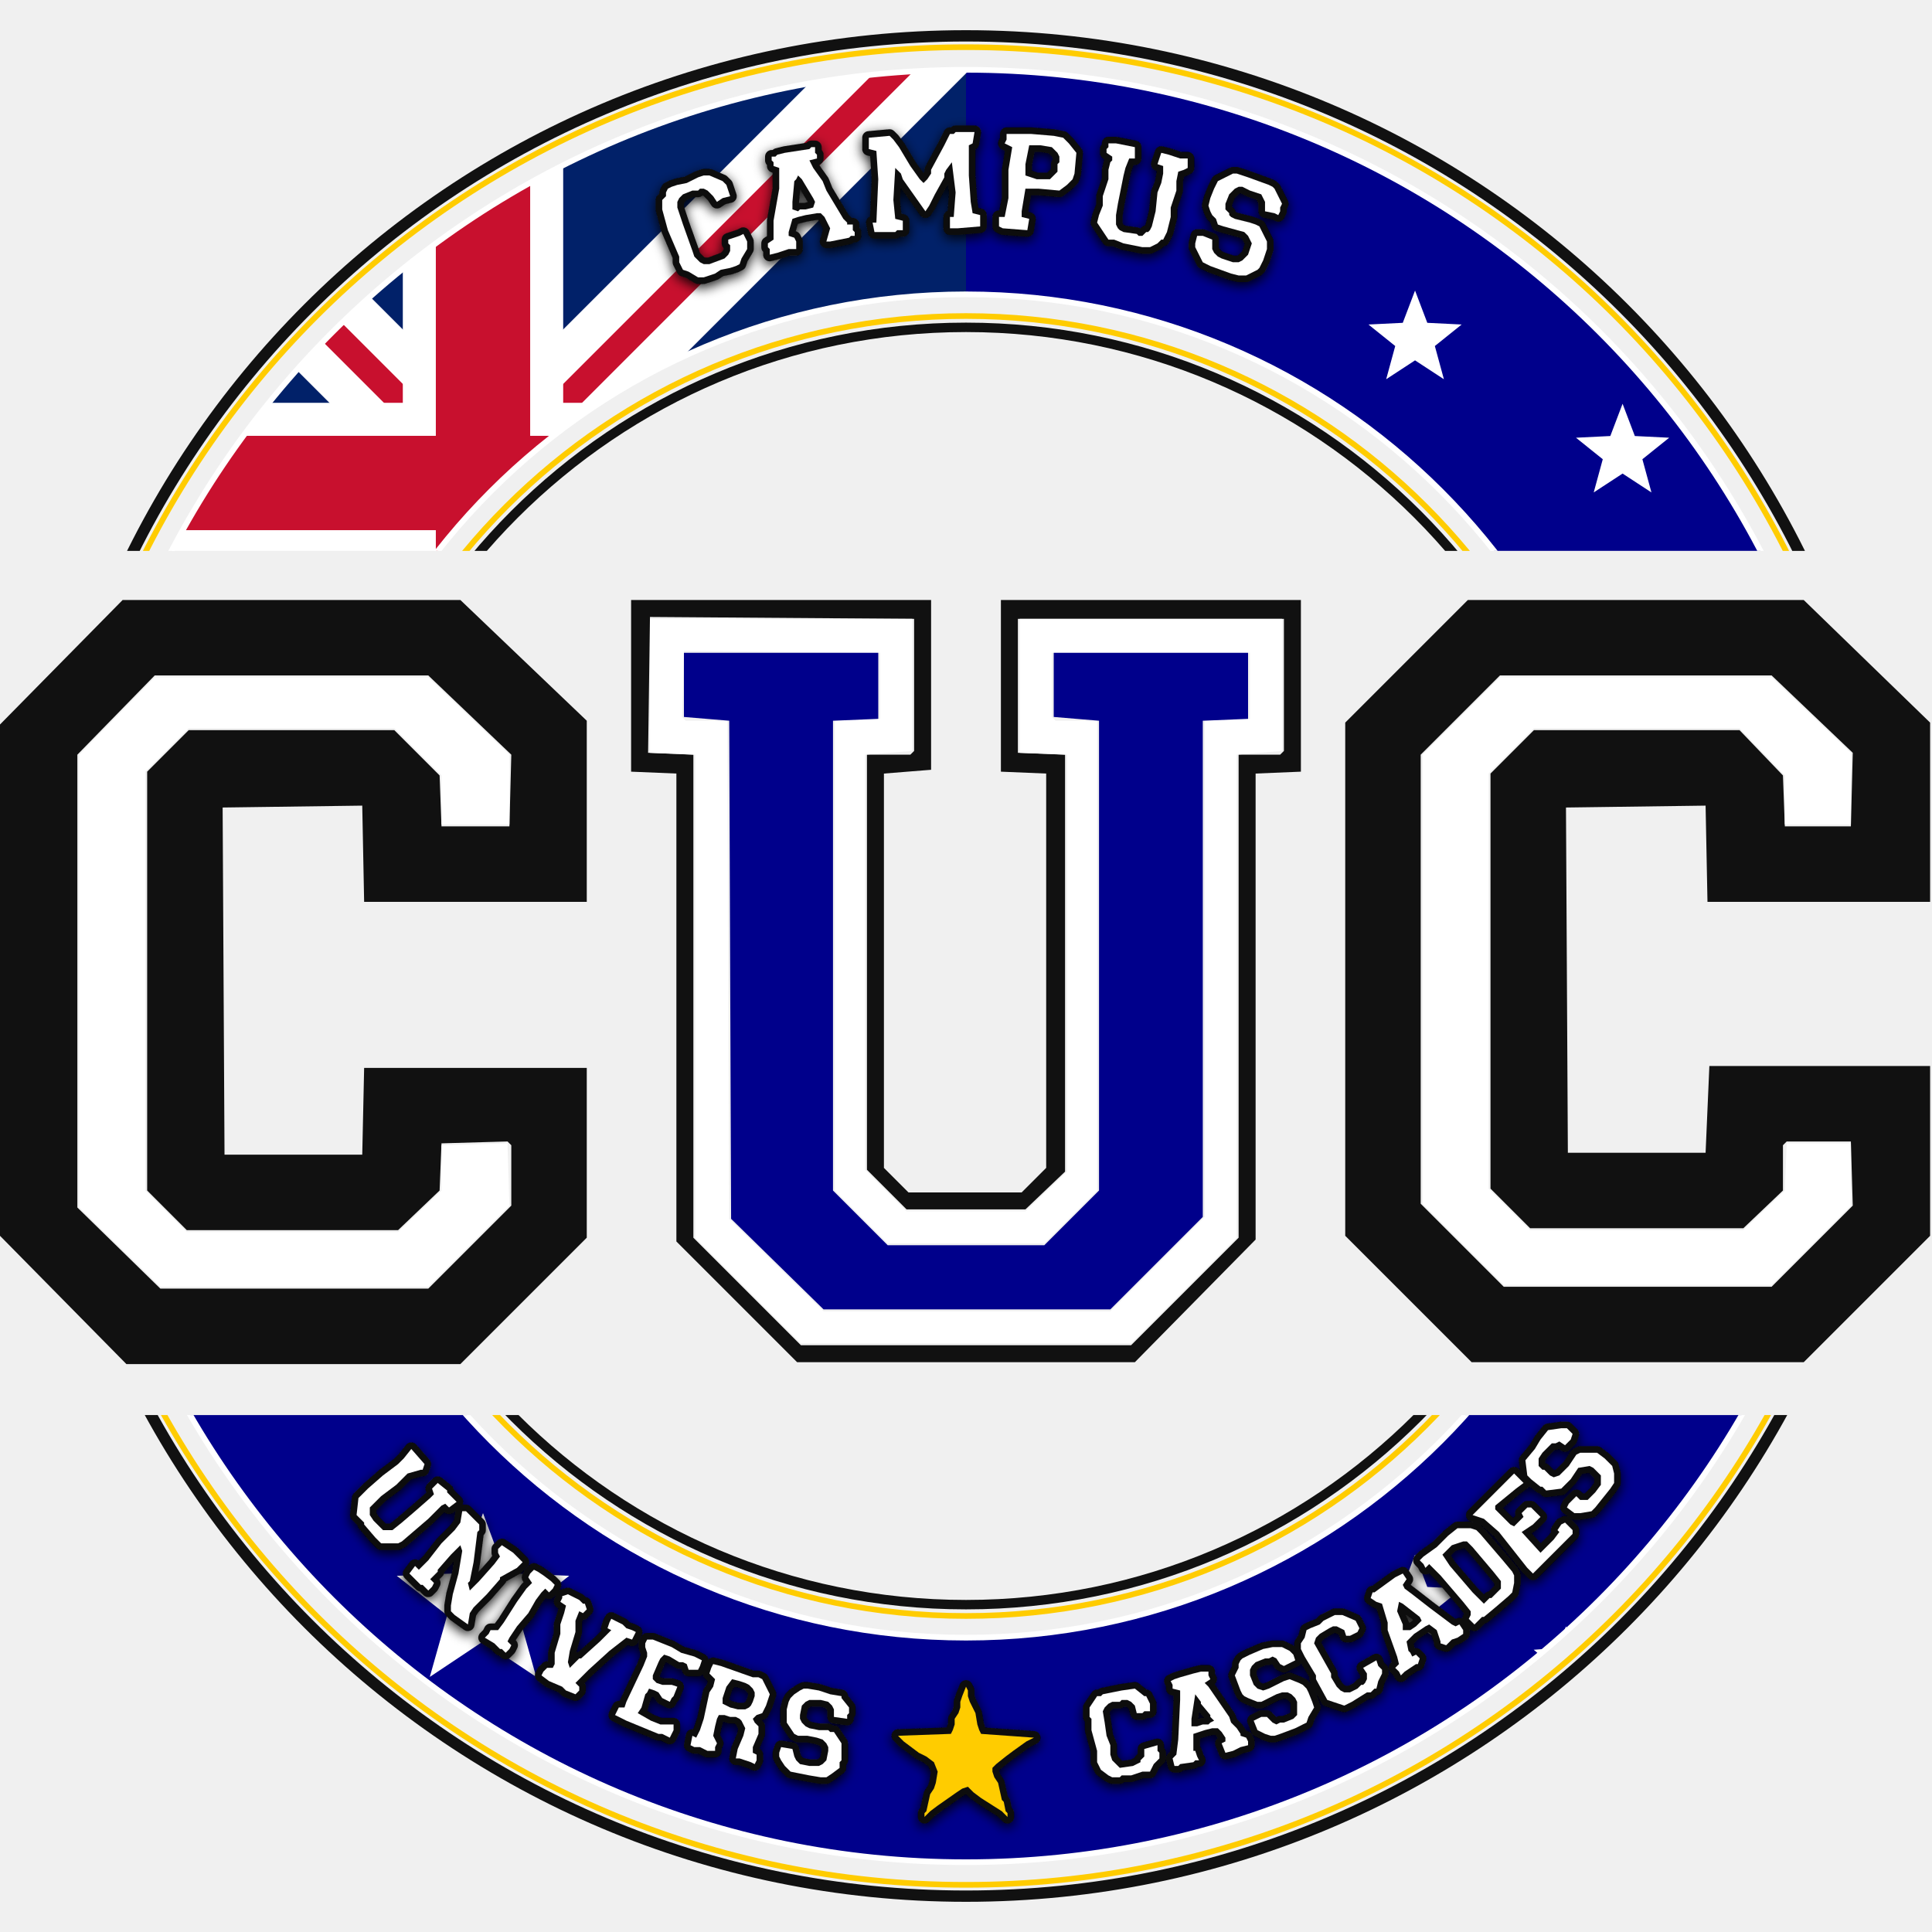
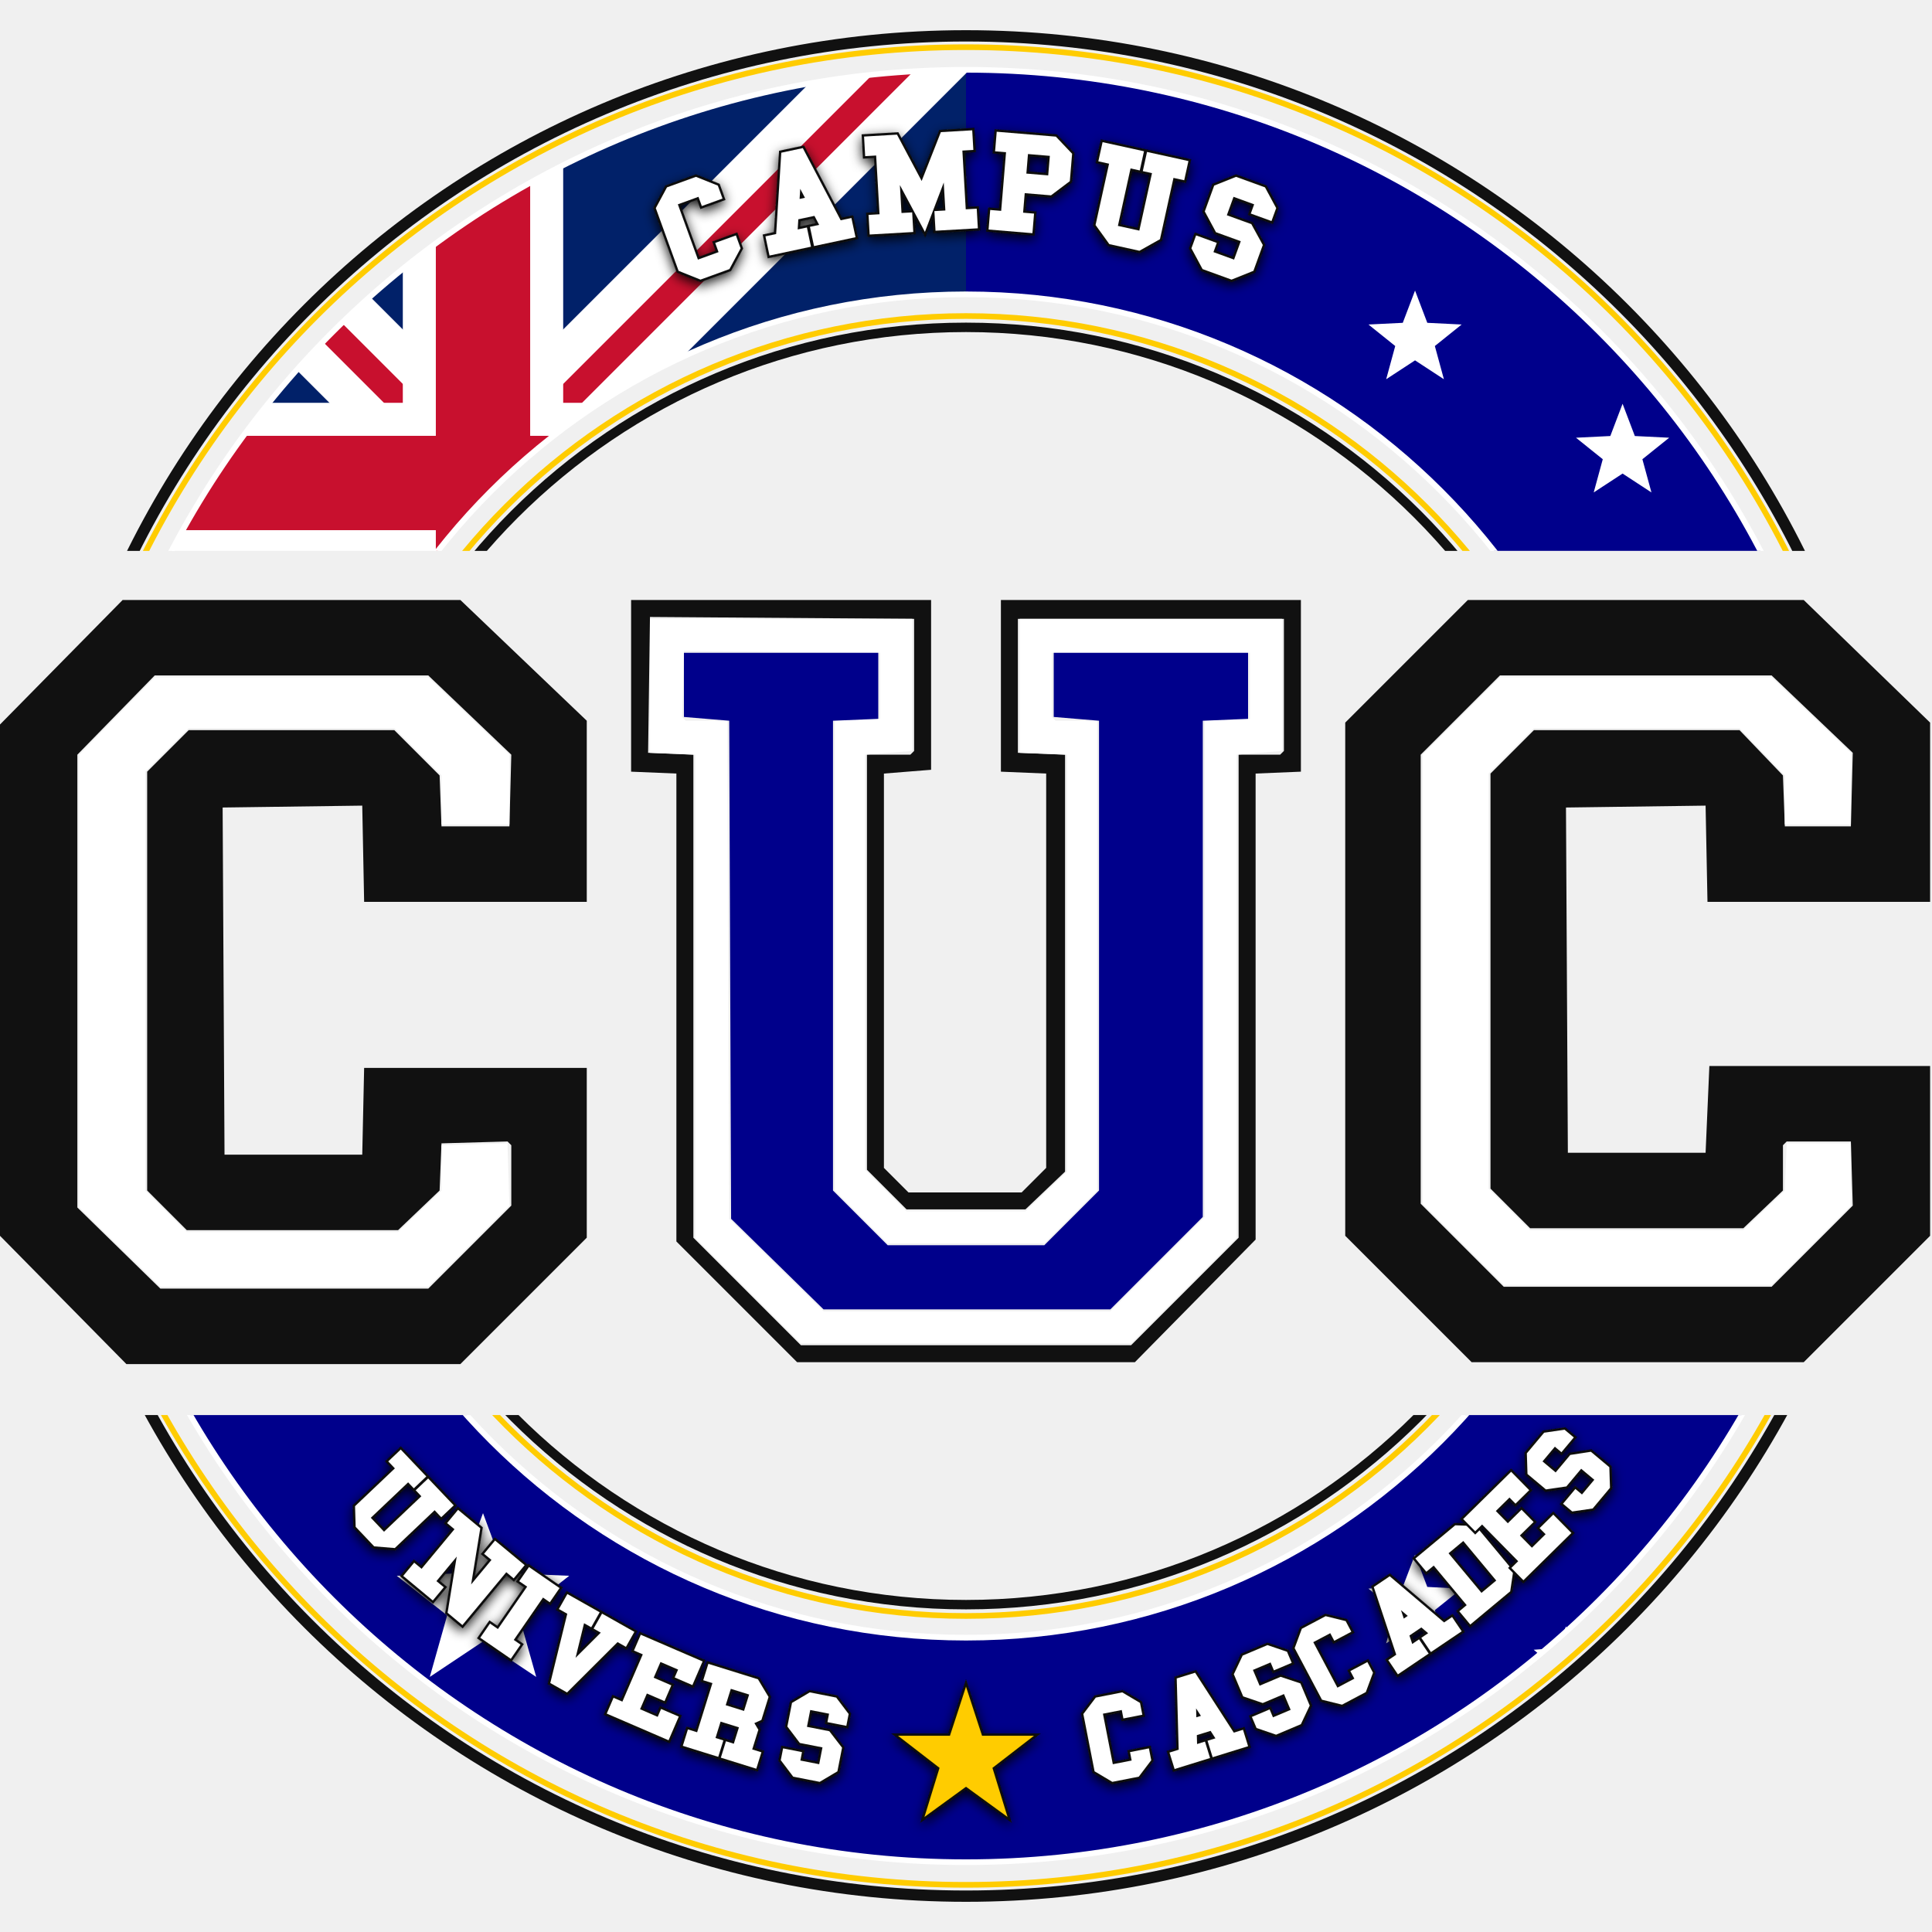
<svg xmlns="http://www.w3.org/2000/svg" viewBox="0 0 1024 1024" width="1024" height="1024">
  <defs>
    <clipPath id="ring-arcs-clip">
      <rect x="0" y="0" width="1024" height="292.0" />
      <rect x="0" y="750.0" width="1024" height="274.0" />
    </clipPath>
    <mask id="ring-donut-mask">
      <rect x="0" y="0" width="1024" height="1024" fill="black" />
      <circle cx="512.0" cy="512.0" r="475.0" fill="white" />
      <circle cx="512.0" cy="512.0" r="356.0" fill="black" />
    </mask>
    <filter id="text-glow" x="-20%" y="-20%" width="140%" height="140%">
      <feDropShadow dx="0" dy="2" stdDeviation="3" flood-color="#000000" flood-opacity="0.9" />
    </filter>
    <g id="flag-pattern">
      <rect x="0" y="0" width="1024" height="1024" fill="#00008B" />
      <g transform="scale(0.5)">
        <rect x="0" y="0" width="1024" height="1024" fill="#012169" />
        <line x1="0" y1="0" x2="1024" y2="1024" stroke="#FFFFFF" stroke-width="110" />
        <line x1="1024" y1="0" x2="0" y2="1024" stroke="#FFFFFF" stroke-width="110" />
        <polygon points="0,0 20,0 512,492 492,512 0,20" fill="#C8102E" />
        <polygon points="512,532 532,512 1024,1004 1024,1024 1004,1024" fill="#C8102E" />
        <polygon points="1024,0 1024,20 532,512 512,492 1004,0" fill="#C8102E" />
        <polygon points="0,1024 0,1004 492,512 512,532 20,1024" fill="#C8102E" />
        <rect x="427" y="0" width="170" height="1024" fill="#FFFFFF" />
        <rect x="0" y="427" width="1024" height="170" fill="#FFFFFF" />
        <rect x="462" y="0" width="100" height="1024" fill="#C8102E" />
        <rect x="0" y="462" width="1024" height="100" fill="#C8102E" />
      </g>
      <polygon points="256.0,802.0 267.8,833.8 301.7,835.2 275.0,856.2 284.2,888.8 256.0,870.0 227.8,888.8 237.0,856.2 210.3,835.2 244.2,833.8" fill="#FFFFFF" />
      <polygon points="750.0,154.0 756.5,171.1 774.7,172.0 760.5,183.4 765.3,201.0 750.0,191.0 734.7,201.0 739.5,183.4 725.3,172.0 743.5,171.1" fill="#FFFFFF" />
      <polygon points="860.0,214.0 866.5,231.1 884.7,232.0 870.5,243.4 875.3,261.0 860.0,251.0 844.7,261.0 849.5,243.4 835.3,232.0 853.5,231.1" fill="#FFFFFF" />
      <polygon points="750.0,824.0 756.5,841.1 774.7,842.0 760.5,853.4 765.3,871.0 750.0,861.0 734.7,871.0 739.5,853.4 725.3,842.0 743.5,841.1" fill="#FFFFFF" />
      <polygon points="660.0,774.0 666.5,791.1 684.7,792.0 670.5,803.4 675.3,821.0 660.0,811.0 644.7,821.0 649.5,803.4 635.3,792.0 653.5,791.1" fill="#FFFFFF" />
      <polygon points="830.0,862.0 834.7,873.5 847.1,874.4 837.6,882.5 840.6,894.6 830.0,888.0 819.4,894.6 822.4,882.5 812.9,874.4 825.3,873.5" fill="#FFFFFF" />
    </g>
    <clipPath id="u-core-clip">
      <path d="M 362.5,346.0 L 362.5,380.0 L 386.5,382.0 L 387.5,646.0 L 436.5,694.0 L 588.5,694.0 L 637.5,645.0 L 637.5,382.0 L 661.5,381.0 L 661.5,346.0 L 558.5,346.0 L 558.5,380.0 L 582.5,382.0 L 582.5,631.0 L 553.5,660.0 L 470.5,660.0 L 441.5,631.0 L 441.5,382.0 L 465.5,381.0 L 465.5,346.0 Z" />
    </clipPath>
  </defs>
  <g clip-path="url(#ring-arcs-clip)">
    <g mask="url(#ring-donut-mask)">
      <use href="#flag-pattern" />
    </g>
    <circle cx="512.0" cy="512.0" r="493.0" fill="none" stroke="#111111" stroke-width="6" />
    <circle cx="512.0" cy="512.0" r="487.0" fill="none" stroke="#FFCC00" stroke-width="3" />
    <circle cx="512.0" cy="512.0" r="475.0" fill="none" stroke="#FFFFFF" stroke-width="3" />
    <circle cx="512.0" cy="512.0" r="356.0" fill="none" stroke="#FFFFFF" stroke-width="3" />
    <circle cx="512.0" cy="512.0" r="344.5" fill="none" stroke="#FFCC00" stroke-width="3" />
    <circle cx="512.0" cy="512.0" r="338.5" fill="none" stroke="#111111" stroke-width="5" />
  </g>
  <g filter="url(#text-glow)">
-     <path d="M 594.5,896.0 L 589.5,897.0 L 584.5,898.0 L 583.5,899.0 L 581.5,899.0 L 579.5,902.0 L 577.5,905.0 L 577.5,910.0 L 578.5,911.0 L 578.5,917.0 L 581.5,928.0 L 581.5,934.0 L 583.5,938.0 L 587.5,941.0 L 589.5,942.0 L 593.5,942.0 L 594.5,941.0 L 599.5,941.0 L 605.5,939.0 L 609.5,939.0 L 611.5,935.0 L 614.5,932.0 L 614.5,929.0 L 613.5,928.0 L 613.5,925.0 L 606.5,927.0 L 606.5,931.0 L 604.5,933.0 L 604.5,934.0 L 600.5,936.0 L 593.5,937.0 L 589.5,933.0 L 588.5,930.0 L 588.5,925.0 L 586.5,920.0 L 585.5,913.0 L 584.5,907.0 L 585.5,905.0 L 587.5,903.0 L 589.5,902.0 L 593.5,902.0 L 594.5,901.0 L 597.5,901.0 L 599.5,902.0 L 601.5,904.0 L 602.5,908.0 L 605.5,908.0 L 606.5,907.0 L 609.5,907.0 L 609.5,903.0 L 607.5,899.0 L 606.5,899.0 L 601.5,895.0 Z" fill="#FFFFFF" stroke="#111111" stroke-width="7" stroke-linejoin="round" paint-order="stroke fill" fill-rule="evenodd" />
-     <path d="M 426.0,895.0 L 424.0,896.0 L 421.0,898.0 L 419.0,900.0 L 418.0,902.0 L 417.0,906.0 L 417.0,913.0 L 419.0,916.0 L 421.0,919.0 L 423.0,920.0 L 428.0,920.0 L 433.0,921.0 L 436.0,922.0 L 438.0,924.0 L 439.0,926.0 L 439.0,928.0 L 438.0,933.0 L 436.0,935.0 L 434.0,936.0 L 429.0,936.0 L 424.0,935.0 L 422.0,933.0 L 421.0,931.0 L 420.0,927.0 L 414.0,926.0 L 413.0,929.0 L 413.0,931.0 L 414.0,933.0 L 416.0,936.0 L 419.0,939.0 L 424.0,940.0 L 429.0,941.0 L 435.0,942.0 L 438.0,942.0 L 441.0,940.0 L 445.0,937.0 L 445.0,934.0 L 446.0,933.0 L 446.0,924.0 L 442.0,918.0 L 440.0,918.0 L 439.0,917.0 L 434.0,917.0 L 429.0,916.0 L 427.0,915.0 L 425.0,913.0 L 424.0,911.0 L 424.0,909.0 L 425.0,904.0 L 427.0,902.0 L 429.0,901.0 L 435.0,901.0 L 439.0,902.0 L 441.0,904.0 L 442.0,906.0 L 442.0,910.0 L 449.0,911.0 L 449.0,909.0 L 450.0,908.0 L 450.0,905.0 L 446.0,900.0 L 446.0,899.0 L 440.0,898.0 L 434.0,896.0 L 428.0,895.0 Z" fill="#FFFFFF" stroke="#111111" stroke-width="7" stroke-linejoin="round" paint-order="stroke fill" fill-rule="evenodd" />
-     <path d="M 636.5,886.0 L 632.5,887.0 L 625.5,889.0 L 622.5,890.0 L 620.5,891.0 L 621.5,893.0 L 621.5,895.0 L 625.5,896.0 L 625.5,901.0 L 624.5,922.0 L 623.5,930.0 L 621.5,932.0 L 622.5,936.0 L 624.5,936.0 L 625.5,935.0 L 632.5,934.0 L 633.5,933.0 L 635.5,933.0 L 634.5,931.0 L 633.5,928.0 L 632.5,928.0 L 632.5,919.0 L 635.5,918.0 L 638.5,917.0 L 642.5,916.0 L 645.5,916.0 L 647.5,918.0 L 649.5,921.0 L 649.5,923.0 L 647.5,924.0 L 649.5,929.0 L 653.5,928.0 L 657.5,926.0 L 661.5,925.0 L 661.5,923.0 L 660.5,921.0 L 657.5,920.0 L 657.5,919.0 L 655.5,916.0 L 652.5,913.0 L 651.5,910.0 L 640.5,894.0 L 638.5,892.0 L 641.5,890.0 L 640.5,888.0 L 640.5,886.0 Z M 633.5,898.0 L 636.5,902.0 L 636.5,903.0 L 641.5,909.0 L 641.5,910.0 L 643.5,912.0 L 641.5,913.0 L 640.5,914.0 L 637.5,914.0 L 634.5,915.0 L 631.5,915.0 L 631.5,911.0 Z" fill="#FFFFFF" stroke="#111111" stroke-width="7" stroke-linejoin="round" paint-order="stroke fill" fill-rule="evenodd" />
-     <path d="M 378.0,882.0 L 377.0,884.0 L 376.0,887.0 L 379.0,890.0 L 378.0,894.0 L 376.0,897.0 L 373.0,911.0 L 371.0,917.0 L 369.0,921.0 L 367.0,920.0 L 366.0,925.0 L 368.0,926.0 L 371.0,926.0 L 375.0,928.0 L 379.0,928.0 L 379.0,926.0 L 380.0,924.0 L 378.0,920.0 L 379.0,915.0 L 380.0,911.0 L 381.0,909.0 L 384.0,909.0 L 387.0,910.0 L 390.0,910.0 L 392.0,911.0 L 393.0,912.0 L 395.0,916.0 L 394.0,920.0 L 391.0,927.0 L 390.0,932.0 L 392.0,932.0 L 395.0,933.0 L 398.0,934.0 L 400.0,935.0 L 401.0,933.0 L 401.0,930.0 L 399.0,929.0 L 399.0,926.0 L 402.0,919.0 L 402.0,915.0 L 400.0,913.0 L 399.0,911.0 L 401.0,909.0 L 404.0,908.0 L 406.0,904.0 L 407.0,901.0 L 408.0,898.0 L 404.0,890.0 L 402.0,889.0 L 399.0,889.0 L 382.0,883.0 Z M 388.0,890.0 L 392.0,891.0 L 395.0,892.0 L 397.0,893.0 L 399.0,895.0 L 400.0,897.0 L 400.0,899.0 L 399.0,902.0 L 398.0,904.0 L 397.0,905.0 L 395.0,906.0 L 391.0,906.0 L 387.0,905.0 L 383.0,903.0 L 383.0,900.0 L 385.0,894.0 Z" fill="#FFFFFF" stroke="#111111" stroke-width="7" stroke-linejoin="round" paint-order="stroke fill" fill-rule="evenodd" />
-     <path d="M 674.5,873.0 L 669.5,874.0 L 662.5,877.0 L 660.5,878.0 L 658.5,879.0 L 657.5,880.0 L 656.5,882.0 L 656.5,884.0 L 654.5,888.0 L 657.5,896.0 L 658.5,898.0 L 659.5,899.0 L 661.5,900.0 L 666.5,902.0 L 668.5,902.0 L 676.5,898.0 L 679.5,897.0 L 682.5,897.0 L 684.5,898.0 L 686.5,900.0 L 687.5,902.0 L 687.5,904.0 L 687.5,907.0 L 687.5,909.0 L 685.5,911.0 L 680.5,913.0 L 678.5,913.0 L 676.5,914.0 L 674.5,913.0 L 671.5,910.0 L 668.5,910.0 L 664.5,912.0 L 666.5,917.0 L 668.5,918.0 L 670.5,919.0 L 673.5,920.0 L 675.5,920.0 L 678.5,919.0 L 686.5,916.0 L 690.5,914.0 L 692.5,913.0 L 693.5,910.0 L 696.5,905.0 L 695.5,902.0 L 693.5,897.0 L 692.5,895.0 L 690.5,893.0 L 688.5,892.0 L 683.5,890.0 L 680.5,891.0 L 672.5,895.0 L 669.5,896.0 L 666.5,895.0 L 664.5,893.0 L 662.5,888.0 L 662.5,885.0 L 663.5,883.0 L 665.5,881.0 L 670.5,879.0 L 672.5,879.0 L 674.5,878.0 L 676.5,879.0 L 678.5,882.0 L 680.5,883.0 L 686.5,880.0 L 685.5,877.0 L 683.5,875.0 L 681.5,874.0 L 679.5,873.0 L 677.5,873.0 Z" fill="#FFFFFF" stroke="#111111" stroke-width="7" stroke-linejoin="round" paint-order="stroke fill" fill-rule="evenodd" />
-     <path d="M 343.0,869.0 L 342.0,871.0 L 342.0,873.0 L 343.0,876.0 L 343.0,878.0 L 341.0,883.0 L 332.0,902.0 L 331.0,905.0 L 328.0,905.0 L 327.0,907.0 L 326.0,909.0 L 328.0,910.0 L 332.0,912.0 L 349.0,919.0 L 351.0,919.0 L 355.0,921.0 L 356.0,919.0 L 357.0,917.0 L 357.0,914.0 L 352.0,914.0 L 350.0,914.0 L 345.0,912.0 L 338.0,908.0 L 340.0,905.0 L 342.0,898.0 L 343.0,897.0 L 344.0,895.0 L 347.0,896.0 L 349.0,897.0 L 351.0,900.0 L 355.0,902.0 L 356.0,900.0 L 357.0,899.0 L 359.0,894.0 L 356.0,893.0 L 353.0,893.0 L 351.0,893.0 L 348.0,892.0 L 346.0,890.0 L 346.0,888.0 L 349.0,881.0 L 350.0,879.0 L 352.0,877.0 L 355.0,878.0 L 360.0,881.0 L 362.0,881.0 L 364.0,882.0 L 365.0,885.0 L 370.0,885.0 L 371.0,883.0 L 372.0,880.0 L 370.0,879.0 L 368.0,878.0 L 361.0,876.0 L 356.0,873.0 L 346.0,869.0 Z" fill="#FFFFFF" stroke="#111111" stroke-width="7" stroke-linejoin="round" paint-order="stroke fill" fill-rule="evenodd" />
-     <path d="M 707.5,856.0 L 701.5,859.0 L 699.5,861.0 L 694.5,863.0 L 692.5,864.0 L 691.5,868.0 L 689.5,871.0 L 689.5,874.0 L 691.5,878.0 L 697.5,888.0 L 697.5,890.0 L 703.5,901.0 L 706.5,902.0 L 709.5,903.0 L 712.5,904.0 L 716.5,902.0 L 724.5,897.0 L 726.5,897.0 L 728.5,895.0 L 729.5,895.0 L 730.5,891.0 L 732.5,887.0 L 732.5,885.0 L 730.5,883.0 L 729.5,880.0 L 722.5,884.0 L 724.5,887.0 L 724.5,890.0 L 723.5,892.0 L 722.5,893.0 L 721.5,893.0 L 719.5,895.0 L 717.5,896.0 L 715.5,897.0 L 712.5,897.0 L 710.5,896.0 L 708.5,894.0 L 705.5,889.0 L 705.5,887.0 L 696.5,871.0 L 697.5,868.0 L 699.5,866.0 L 704.5,863.0 L 706.5,862.0 L 708.5,862.0 L 712.5,864.0 L 713.5,867.0 L 715.5,867.0 L 717.5,866.0 L 719.5,865.0 L 720.5,863.0 L 719.5,861.0 L 718.5,859.0 L 711.5,856.0 Z" fill="#FFFFFF" stroke="#111111" stroke-width="7" stroke-linejoin="round" paint-order="stroke fill" fill-rule="evenodd" />
-     <path d="M 298.0,846.0 L 298.0,847.0 L 297.0,849.0 L 300.0,851.0 L 299.0,855.0 L 297.0,861.0 L 297.0,866.0 L 294.0,876.0 L 294.0,882.0 L 293.0,884.0 L 290.0,884.0 L 288.0,886.0 L 287.0,888.0 L 291.0,891.0 L 298.0,894.0 L 300.0,896.0 L 305.0,898.0 L 307.0,896.0 L 307.0,894.0 L 305.0,892.0 L 312.0,885.0 L 323.0,875.0 L 332.0,868.0 L 335.0,869.0 L 336.0,867.0 L 337.0,865.0 L 335.0,864.0 L 332.0,863.0 L 330.0,861.0 L 324.0,858.0 L 323.0,860.0 L 322.0,863.0 L 324.0,864.0 L 318.0,870.0 L 308.0,879.0 L 307.0,879.0 L 302.0,884.0 L 301.0,881.0 L 302.0,875.0 L 305.0,865.0 L 305.0,859.0 L 307.0,854.0 L 309.0,855.0 L 311.0,853.0 L 310.0,850.0 L 309.0,850.0 L 307.0,848.0 L 301.0,845.0 Z" fill="#FFFFFF" stroke="#111111" stroke-width="7" stroke-linejoin="round" paint-order="stroke fill" fill-rule="evenodd" />
-     <path d="M 739.5,836.0 L 728.5,844.0 L 727.5,844.0 L 726.5,847.0 L 729.5,849.0 L 732.5,850.0 L 735.5,860.0 L 735.5,864.0 L 740.5,878.0 L 741.5,882.0 L 739.5,884.0 L 741.5,886.0 L 742.5,888.0 L 744.5,886.0 L 750.5,882.0 L 751.5,882.0 L 752.5,879.0 L 750.5,877.0 L 748.5,878.0 L 747.5,876.0 L 746.5,875.0 L 745.5,870.0 L 749.5,866.0 L 752.5,864.0 L 755.5,862.0 L 757.5,861.0 L 761.5,864.0 L 763.5,870.0 L 763.5,871.0 L 766.5,872.0 L 769.5,869.0 L 772.5,868.0 L 775.5,866.0 L 775.5,864.0 L 773.5,861.0 L 771.5,862.0 L 769.5,861.0 L 765.5,858.0 L 757.5,852.0 L 748.5,845.0 L 744.5,842.0 L 743.5,840.0 L 745.5,837.0 L 743.5,834.0 Z M 741.5,849.0 L 743.5,850.0 L 752.5,857.0 L 753.5,859.0 L 750.5,862.0 L 747.5,864.0 L 743.5,864.0 L 743.5,861.0 L 740.5,854.0 Z" fill="#FFFFFF" stroke="#111111" stroke-width="7" stroke-linejoin="round" paint-order="stroke fill" fill-rule="evenodd" />
-     <path d="M 283.0,832.0 L 281.0,834.0 L 280.0,836.0 L 282.0,839.0 L 279.0,842.0 L 274.0,849.0 L 267.0,860.0 L 264.0,864.0 L 260.0,864.0 L 259.0,866.0 L 257.0,868.0 L 262.0,871.0 L 265.0,874.0 L 266.0,874.0 L 268.0,876.0 L 270.0,874.0 L 271.0,872.0 L 269.0,870.0 L 270.0,868.0 L 272.0,865.0 L 274.0,862.0 L 280.0,855.0 L 284.0,848.0 L 287.0,844.0 L 289.0,842.0 L 291.0,844.0 L 293.0,842.0 L 294.0,840.0 L 292.0,838.0 L 288.0,835.0 L 285.0,833.0 Z" fill="#FFFFFF" stroke="#111111" stroke-width="7" stroke-linejoin="round" paint-order="stroke fill" fill-rule="evenodd" />
-     <path d="M 772.5,810.0 L 767.5,814.0 L 761.5,820.0 L 754.5,825.0 L 752.5,827.0 L 754.5,829.0 L 755.5,831.0 L 757.5,829.0 L 763.5,835.0 L 769.5,842.0 L 775.5,849.0 L 779.5,854.0 L 779.5,856.0 L 778.5,858.0 L 781.5,861.0 L 785.5,857.0 L 786.5,857.0 L 792.5,852.0 L 799.5,846.0 L 801.5,844.0 L 802.5,839.0 L 802.5,835.0 L 801.5,833.0 L 796.5,827.0 L 790.5,820.0 L 784.5,813.0 L 782.5,811.0 L 779.5,810.0 Z M 775.5,817.0 L 777.5,817.0 L 780.5,820.0 L 791.5,833.0 L 795.5,838.0 L 795.5,842.0 L 790.5,847.0 L 789.5,847.0 L 786.5,850.0 L 780.5,844.0 L 768.5,830.0 L 764.5,824.0 L 769.5,819.0 Z" fill="#FFFFFF" stroke="#111111" stroke-width="7" stroke-linejoin="round" paint-order="stroke fill" fill-rule="evenodd" />
-     <path d="M 245.0,801.0 L 244.0,807.0 L 241.0,811.0 L 234.0,818.0 L 227.0,827.0 L 222.0,832.0 L 220.0,830.0 L 217.0,834.0 L 223.0,840.0 L 224.0,840.0 L 227.0,843.0 L 229.0,841.0 L 230.0,839.0 L 228.0,837.0 L 232.0,833.0 L 232.0,832.0 L 239.0,824.0 L 244.0,819.0 L 245.0,822.0 L 244.0,828.0 L 243.0,834.0 L 240.0,845.0 L 239.0,851.0 L 239.0,854.0 L 241.0,856.0 L 248.0,861.0 L 249.0,855.0 L 251.0,852.0 L 258.0,845.0 L 265.0,837.0 L 265.0,836.0 L 274.0,831.0 L 277.0,828.0 L 272.0,823.0 L 266.0,819.0 L 264.0,821.0 L 264.0,823.0 L 265.0,825.0 L 262.0,829.0 L 254.0,838.0 L 249.0,843.0 L 248.0,839.0 L 249.0,838.0 L 251.0,828.0 L 253.0,812.0 L 254.0,811.0 L 254.0,808.0 L 247.0,801.0 Z" fill="#FFFFFF" stroke="#111111" stroke-width="7" stroke-linejoin="round" paint-order="stroke fill" fill-rule="evenodd" />
-     <path d="M 802.5,781.0 L 780.5,803.0 L 786.5,805.0 L 794.5,812.0 L 809.5,831.0 L 812.5,834.0 L 833.5,813.0 L 833.5,811.0 L 829.5,807.0 L 827.5,808.0 L 825.5,811.0 L 826.5,812.0 L 823.5,816.0 L 816.5,823.0 L 806.5,812.0 L 812.5,808.0 L 816.5,804.0 L 811.5,799.0 L 809.5,799.0 L 806.5,802.0 L 807.5,804.0 L 802.5,809.0 L 800.5,808.0 L 792.5,800.0 L 792.5,798.0 L 803.5,789.0 L 807.5,786.0 Z" fill="#FFFFFF" stroke="#111111" stroke-width="7" stroke-linejoin="round" paint-order="stroke fill" fill-rule="evenodd" />
-     <path d="M 214.0,773.0 L 211.0,776.0 L 203.0,782.0 L 195.0,789.0 L 190.0,794.0 L 189.0,803.0 L 193.0,807.0 L 193.0,808.0 L 199.0,815.0 L 202.0,818.0 L 211.0,818.0 L 213.0,817.0 L 220.0,811.0 L 227.0,805.0 L 234.0,798.0 L 236.0,797.0 L 238.0,799.0 L 242.0,796.0 L 237.0,791.0 L 237.0,790.0 L 232.0,786.0 L 229.0,789.0 L 230.0,792.0 L 228.0,794.0 L 220.0,801.0 L 213.0,807.0 L 208.0,811.0 L 203.0,811.0 L 198.0,806.0 L 196.0,803.0 L 196.0,799.0 L 202.0,793.0 L 210.0,787.0 L 216.0,781.0 L 223.0,779.0 L 224.0,779.0 L 225.0,776.0 L 218.0,768.0 Z" fill="#FFFFFF" stroke="#111111" stroke-width="7" stroke-linejoin="round" paint-order="stroke fill" fill-rule="evenodd" />
-     <path d="M 827.5,757.0 L 820.5,758.0 L 816.5,763.0 L 813.5,768.0 L 808.5,774.0 L 809.5,782.0 L 811.5,784.0 L 816.5,788.0 L 817.5,788.0 L 819.5,790.0 L 827.5,789.0 L 832.5,784.0 L 836.5,778.0 L 842.5,777.0 L 844.5,778.0 L 848.5,782.0 L 848.5,787.0 L 845.5,791.0 L 841.5,795.0 L 837.5,795.0 L 835.5,793.0 L 831.5,797.0 L 830.5,799.0 L 834.5,802.0 L 837.5,802.0 L 843.5,801.0 L 845.5,799.0 L 853.5,789.0 L 855.5,786.0 L 855.5,781.0 L 854.5,777.0 L 850.5,773.0 L 846.5,770.0 L 837.5,770.0 L 835.5,771.0 L 831.5,777.0 L 826.5,782.0 L 823.5,783.0 L 821.5,782.0 L 818.5,779.0 L 817.5,779.0 L 815.5,777.0 L 815.5,773.0 L 817.5,770.0 L 822.5,765.0 L 824.5,765.0 L 826.5,764.0 L 829.5,766.0 L 832.5,763.0 L 833.5,760.0 L 830.5,757.0 Z" fill="#FFFFFF" stroke="#111111" stroke-width="7" stroke-linejoin="round" paint-order="stroke fill" fill-rule="evenodd" />
-     <path d="M 373.0,93.0 L 370.0,94.0 L 364.0,97.0 L 359.0,98.0 L 356.0,99.0 L 354.0,100.0 L 353.0,102.0 L 353.0,104.0 L 351.0,106.0 L 351.0,108.0 L 351.0,111.0 L 354.0,122.0 L 360.0,136.0 L 360.0,139.0 L 362.0,143.0 L 365.0,144.0 L 370.0,147.0 L 373.0,147.0 L 379.0,145.0 L 382.0,143.0 L 387.0,142.0 L 390.0,141.0 L 392.0,140.0 L 393.0,137.0 L 396.0,132.0 L 396.0,128.0 L 394.0,124.0 L 392.0,125.0 L 386.0,127.0 L 386.0,129.0 L 387.0,130.0 L 387.0,133.0 L 386.0,135.0 L 384.0,137.0 L 376.0,140.0 L 373.0,140.0 L 371.0,139.0 L 368.0,136.0 L 367.0,133.0 L 362.0,119.0 L 359.0,110.0 L 359.0,107.0 L 360.0,105.0 L 362.0,103.0 L 367.0,101.0 L 370.0,101.0 L 371.0,100.0 L 373.0,100.0 L 375.0,101.0 L 378.0,104.0 L 380.0,107.0 L 383.0,105.0 L 387.0,104.0 L 386.0,101.0 L 385.0,98.0 L 383.0,96.0 L 376.0,93.0 Z" fill="#FFFFFF" stroke="#111111" stroke-width="7" stroke-linejoin="round" paint-order="stroke fill" fill-rule="evenodd" />
-     <path d="M 653.5,92.0 L 647.5,95.0 L 645.5,96.0 L 643.5,100.0 L 641.5,105.0 L 640.5,109.0 L 641.5,112.0 L 642.5,114.0 L 644.5,116.0 L 645.5,119.0 L 648.5,120.0 L 659.5,123.0 L 661.5,125.0 L 663.5,129.0 L 662.5,132.0 L 661.5,135.0 L 658.5,138.0 L 656.5,139.0 L 653.5,139.0 L 650.5,138.0 L 647.5,137.0 L 645.5,136.0 L 643.5,134.0 L 642.5,132.0 L 642.5,127.0 L 637.5,125.0 L 634.5,125.0 L 633.5,129.0 L 633.5,131.0 L 636.5,137.0 L 637.5,139.0 L 641.5,141.0 L 652.5,145.0 L 656.5,146.0 L 660.5,146.0 L 664.5,144.0 L 666.5,143.0 L 667.5,142.0 L 668.5,140.0 L 669.5,138.0 L 671.5,132.0 L 671.5,128.0 L 667.5,120.0 L 665.5,119.0 L 662.5,118.0 L 654.5,116.0 L 652.5,115.0 L 651.5,114.0 L 651.5,113.0 L 649.5,111.0 L 649.5,108.0 L 651.5,103.0 L 654.5,100.0 L 656.5,99.0 L 658.5,99.0 L 662.5,101.0 L 668.5,103.0 L 670.5,107.0 L 670.5,109.0 L 670.5,112.0 L 675.5,113.0 L 677.5,114.0 L 678.5,112.0 L 678.5,110.0 L 679.5,108.0 L 678.5,106.0 L 676.5,102.0 L 675.5,100.0 L 674.5,99.0 L 672.5,98.0 L 661.5,94.0 L 655.5,92.0 Z" fill="#FFFFFF" stroke="#111111" stroke-width="7" stroke-linejoin="round" paint-order="stroke fill" fill-rule="evenodd" />
-     <path d="M 430.0,78.0 L 429.0,79.0 L 416.0,81.0 L 412.0,82.0 L 411.0,83.0 L 409.0,83.0 L 409.0,85.0 L 410.0,86.0 L 410.0,88.0 L 413.0,89.0 L 413.0,100.0 L 410.0,117.0 L 410.0,127.0 L 407.0,129.0 L 407.0,131.0 L 408.0,132.0 L 408.0,135.0 L 412.0,134.0 L 418.0,132.0 L 422.0,132.0 L 422.0,128.0 L 421.0,126.0 L 418.0,125.0 L 418.0,123.0 L 420.0,116.0 L 423.0,115.0 L 427.0,114.0 L 433.0,113.0 L 435.0,113.0 L 437.0,115.0 L 440.0,121.0 L 438.0,128.0 L 440.0,128.0 L 445.0,127.0 L 450.0,126.0 L 451.0,125.0 L 453.0,125.0 L 453.0,123.0 L 452.0,122.0 L 452.0,119.0 L 449.0,119.0 L 449.0,118.0 L 447.0,116.0 L 444.0,111.0 L 438.0,101.0 L 436.0,96.0 L 431.0,89.0 L 429.0,85.0 L 433.0,84.0 L 433.0,82.0 L 432.0,81.0 L 432.0,78.0 Z M 423.0,93.0 L 425.0,95.0 L 431.0,105.0 L 432.0,107.0 L 431.0,110.0 L 427.0,111.0 L 424.0,111.0 L 423.0,112.0 L 420.0,111.0 L 420.0,107.0 L 421.0,96.0 L 422.0,95.0 Z" fill="#FFFFFF" stroke="#111111" stroke-width="7" stroke-linejoin="round" paint-order="stroke fill" fill-rule="evenodd" />
-     <path d="M 587.5,76.0 L 587.5,78.0 L 586.5,79.0 L 586.5,81.0 L 589.5,83.0 L 589.5,85.0 L 588.5,86.0 L 587.5,90.0 L 587.5,95.0 L 584.5,104.0 L 584.5,109.0 L 582.5,114.0 L 581.5,118.0 L 583.5,121.0 L 587.5,127.0 L 590.5,127.0 L 595.5,129.0 L 605.5,131.0 L 609.5,131.0 L 611.5,130.0 L 613.5,129.0 L 615.5,127.0 L 616.5,127.0 L 618.5,123.0 L 619.5,119.0 L 620.5,115.0 L 620.5,110.0 L 623.5,101.0 L 623.5,96.0 L 624.5,91.0 L 627.5,90.0 L 629.5,89.0 L 629.5,84.0 L 625.5,84.0 L 619.5,82.0 L 615.5,81.0 L 613.5,87.0 L 616.5,88.0 L 616.5,92.0 L 615.5,97.0 L 613.5,102.0 L 612.5,112.0 L 610.5,120.0 L 609.5,122.0 L 608.5,123.0 L 607.5,123.0 L 605.5,125.0 L 603.5,125.0 L 602.5,124.0 L 595.5,123.0 L 593.5,122.0 L 592.5,121.0 L 591.5,119.0 L 591.5,114.0 L 592.5,108.0 L 595.5,93.0 L 596.5,89.0 L 598.5,84.0 L 601.5,84.0 L 601.5,81.0 L 601.5,78.0 L 596.5,77.0 L 591.5,76.0 Z" fill="#FFFFFF" stroke="#111111" stroke-width="7" stroke-linejoin="round" paint-order="stroke fill" fill-rule="evenodd" />
-     <path d="M 533.5,71.0 L 533.5,74.0 L 532.5,76.0 L 536.5,78.0 L 534.5,90.0 L 534.5,105.0 L 532.5,115.0 L 529.5,115.0 L 529.5,120.0 L 531.5,121.0 L 544.5,122.0 L 545.5,116.0 L 541.5,115.0 L 541.5,112.0 L 543.5,100.0 L 550.5,100.0 L 561.5,101.0 L 565.5,98.0 L 568.5,95.0 L 569.5,92.0 L 570.5,81.0 L 566.5,76.0 L 563.5,73.0 L 558.5,72.0 L 546.5,71.0 Z M 545.5,77.0 L 551.5,77.0 L 557.5,78.0 L 560.5,81.0 L 561.5,83.0 L 561.5,86.0 L 560.5,87.0 L 560.5,91.0 L 556.5,95.0 L 549.5,95.0 L 543.5,93.0 L 543.5,87.0 Z" fill="#FFFFFF" stroke="#111111" stroke-width="7" stroke-linejoin="round" paint-order="stroke fill" fill-rule="evenodd" />
-     <path d="M 506.5,70.0 L 505.5,71.0 L 503.5,71.0 L 502.5,73.0 L 500.5,77.0 L 493.5,90.0 L 493.5,92.0 L 491.5,95.0 L 489.5,97.0 L 487.5,95.0 L 482.5,88.0 L 476.5,78.0 L 473.5,74.0 L 471.5,72.0 L 460.5,73.0 L 460.5,79.0 L 464.5,80.0 L 465.5,95.0 L 464.5,118.0 L 462.5,118.0 L 463.5,123.0 L 474.5,123.0 L 475.5,122.0 L 478.5,122.0 L 478.5,117.0 L 474.5,116.0 L 473.5,106.0 L 474.5,89.0 L 477.5,92.0 L 478.5,95.0 L 490.5,112.0 L 492.5,109.0 L 495.5,103.0 L 500.5,94.0 L 500.5,92.0 L 501.5,90.0 L 504.5,86.0 L 506.5,102.0 L 505.5,115.0 L 503.5,115.0 L 503.5,121.0 L 507.5,121.0 L 519.5,120.0 L 519.5,114.0 L 515.5,113.0 L 514.5,107.0 L 513.5,93.0 L 513.5,77.0 L 515.5,76.0 L 516.5,70.0 Z" fill="#FFFFFF" stroke="#111111" stroke-width="7" stroke-linejoin="round" paint-order="stroke fill" fill-rule="evenodd" />
-     <path d="M 512.0,894.0 L 510.0,899.0 L 509.0,902.0 L 509.0,905.0 L 508.0,908.0 L 506.0,911.0 L 506.0,914.0 L 505.0,917.0 L 504.0,919.0 L 476.0,920.0 L 479.0,923.0 L 483.0,926.0 L 487.0,929.0 L 491.0,931.0 L 495.0,934.0 L 497.0,939.0 L 496.0,945.0 L 495.0,948.0 L 493.0,951.0 L 491.0,960.0 L 490.0,961.0 L 490.0,963.0 L 493.0,960.0 L 497.0,957.0 L 507.0,950.0 L 510.0,948.0 L 513.0,947.0 L 516.0,950.0 L 520.0,953.0 L 531.0,960.0 L 534.0,963.0 L 534.0,961.0 L 533.0,960.0 L 532.0,955.0 L 531.0,954.0 L 529.0,945.0 L 527.0,942.0 L 526.0,939.0 L 526.0,937.0 L 528.0,935.0 L 533.0,931.0 L 537.0,928.0 L 544.0,923.0 L 548.0,921.0 L 520.0,919.0 L 519.0,917.0 L 518.0,914.0 L 517.0,908.0 L 514.0,902.0 L 513.0,899.0 L 513.0,896.0 Z" fill="#FFCC00" stroke="#111111" stroke-width="7" stroke-linejoin="round" paint-order="stroke fill" fill-rule="evenodd" />
+     <path d="M 371.27,148.19 L 359.67,143.54 L 347.6,110.31 L 353.53,99.31 L 368.85,93.74 L 380.45,98.38 L 382.94,105.23 L 371.99,109.2 L 370.21,104.31 L 359.26,108.29 L 369.91,137.61 L 380.86,133.64 L 379.08,128.75 L 390.03,124.78 L 392.52,131.62 L 386.6,142.62 Z" fill="#FFFFFF" stroke="#111111" stroke-width="2.5" stroke-linejoin="miter" paint-order="stroke fill" fill-rule="evenodd" />
+     <path d="M 407.86,135.44 L 405.7,125.27 L 411.39,124.05 L 414.11,80.94 L 425.5,78.51 L 445.57,116.76 L 451.26,115.55 L 453.43,125.72 L 431.46,130.41 L 429.29,120.23 L 434.17,119.19 L 431.67,114.41 L 423.12,116.23 L 422.78,121.62 L 427.67,120.58 L 429.83,130.75 Z M 424.14,100.07 L 423.8,105.45 L 426.65,104.85 Z" fill="#FFFFFF" stroke="#111111" stroke-width="2.5" stroke-linejoin="miter" paint-order="stroke fill" fill-rule="evenodd" />
+     <path d="M 460.96,124.29 L 460.36,113.91 L 466.18,113.57 L 464.39,82.42 L 458.57,82.76 L 457.98,72.38 L 475.42,71.37 L 488.5,95.92 L 498.68,70.04 L 515.29,69.08 L 515.89,79.46 L 510.07,79.8 L 511.86,110.95 L 517.68,110.61 L 518.27,121.0 L 495.85,122.28 L 495.25,111.9 L 501.07,111.57 L 500.21,96.73 L 490.22,122.91 L 476.95,98.07 L 477.81,112.9 L 483.46,112.58 L 484.05,122.96 Z" fill="#FFFFFF" stroke="#111111" stroke-width="2.5" stroke-linejoin="miter" paint-order="stroke fill" fill-rule="evenodd" />
+     <path d="M 523.98,121.65 L 524.84,111.29 L 530.65,111.77 L 533.23,80.68 L 527.43,80.19 L 528.29,69.83 L 559.63,72.43 L 568.23,81.5 L 567.02,96.01 L 557.05,103.53 L 543.12,102.37 L 542.25,112.73 L 548.06,113.22 L 547.2,123.58 Z M 543.98,92.01 L 555.58,92.97 L 556.45,82.61 L 544.84,81.64 Z" fill="#FFFFFF" stroke="#111111" stroke-width="2.5" stroke-linejoin="miter" paint-order="stroke fill" fill-rule="evenodd" />
+     <path d="M 584.39,75.35 L 606.33,80.18 L 604.09,90.34 L 599.21,89.26 L 592.5,119.73 L 603.87,122.24 L 610.59,91.77 L 605.71,90.7 L 607.95,80.54 L 629.89,85.37 L 627.65,95.53 L 621.96,94.28 L 614.8,126.78 L 603.91,132.9 L 587.98,129.39 L 580.67,119.26 L 587.84,86.76 L 582.15,85.5 Z" fill="#FFFFFF" stroke="#111111" stroke-width="2.5" stroke-linejoin="miter" paint-order="stroke fill" fill-rule="evenodd" />
+     <path d="M 633.97,124.78 L 644.92,128.75 L 643.14,133.64 L 654.09,137.61 L 657.64,127.84 L 644.5,123.07 L 638.58,112.07 L 643.55,98.38 L 655.15,93.74 L 670.47,99.31 L 676.4,110.31 L 673.91,117.15 L 662.96,113.18 L 664.74,108.29 L 653.79,104.31 L 650.24,114.09 L 663.22,118.8 L 669.3,129.86 L 664.33,143.54 L 652.73,148.19 L 637.4,142.62 L 631.48,131.62 Z" fill="#FFFFFF" stroke="#111111" stroke-width="2.5" stroke-linejoin="miter" paint-order="stroke fill" fill-rule="evenodd" />
+     <path d="M 212.4,768.31 L 225.93,782.56 L 219.33,788.83 L 216.32,785.66 L 196.52,804.45 L 203.54,811.85 L 223.34,793.05 L 220.33,789.88 L 226.93,783.62 L 240.47,797.87 L 233.87,804.14 L 230.36,800.44 L 209.24,820.49 L 198.34,819.59 L 188.52,809.24 L 188.19,798.32 L 209.31,778.27 L 205.8,774.57 Z" fill="#FFFFFF" stroke="#111111" stroke-width="2.5" stroke-linejoin="miter" paint-order="stroke fill" fill-rule="evenodd" />
+     <path d="M 213.72,835.26 L 219.53,828.26 L 223.46,831.51 L 240.9,810.51 L 236.98,807.26 L 242.79,800.26 L 254.55,810.02 L 249.7,839.79 L 260.5,826.79 L 256.58,823.54 L 262.39,816.54 L 278.07,829.56 L 272.26,836.56 L 268.34,833.3 L 245.08,861.31 L 237.24,854.79 L 242.09,825.02 L 231.3,838.03 L 235.22,841.28 L 229.4,848.28 Z" fill="#FFFFFF" stroke="#111111" stroke-width="2.5" stroke-linejoin="miter" paint-order="stroke fill" fill-rule="evenodd" />
+     <path d="M 254.55,868.03 L 259.71,860.54 L 263.91,863.43 L 279.41,840.95 L 275.21,838.06 L 280.38,830.57 L 296.56,841.73 L 291.39,849.22 L 287.8,846.74 L 272.3,869.21 L 275.89,871.69 L 270.73,879.19 Z" fill="#FFFFFF" stroke="#111111" stroke-width="2.5" stroke-linejoin="miter" paint-order="stroke fill" fill-rule="evenodd" />
+     <path d="M 300.72,844.89 L 317.83,854.55 L 313.36,862.47 L 309.56,860.33 L 305.05,878.68 L 318.43,865.34 L 314.63,863.19 L 319.1,855.26 L 336.22,864.92 L 331.75,872.85 L 327.31,870.34 L 300.54,897.03 L 291.67,892.03 L 300.68,855.32 L 296.24,852.81 Z" fill="#FFFFFF" stroke="#111111" stroke-width="2.5" stroke-linejoin="miter" paint-order="stroke fill" fill-rule="evenodd" />
+     <path d="M 321.6,908.24 L 325.2,899.88 L 329.88,901.9 L 340.7,876.84 L 336.02,874.82 L 339.63,866.46 L 372.38,880.6 L 366.97,893.13 L 357.61,889.09 L 359.41,884.91 L 350.06,880.88 L 346.45,889.23 L 355.81,893.27 L 352.2,901.62 L 342.85,897.59 L 339.24,905.94 L 348.6,909.98 L 350.4,905.8 L 359.76,909.84 L 354.35,922.37 Z" fill="#FFFFFF" stroke="#111111" stroke-width="2.5" stroke-linejoin="miter" paint-order="stroke fill" fill-rule="evenodd" />
+     <path d="M 361.92,925.32 L 364.62,916.63 L 369.49,918.14 L 377.61,892.08 L 372.74,890.56 L 375.45,881.88 L 401.72,890.06 L 407.34,899.43 L 403.55,911.6 L 399.82,913.29 L 401.93,916.81 L 398.68,927.24 L 403.55,928.75 L 400.84,937.44 L 382.07,931.6 L 384.78,922.91 L 388.95,924.21 L 391.66,915.52 L 381.92,912.49 L 379.22,921.17 L 383.39,922.47 L 380.68,931.16 Z M 384.63,903.8 L 394.36,906.83 L 397.07,898.14 L 387.34,895.11 Z" fill="#FFFFFF" stroke="#111111" stroke-width="2.5" stroke-linejoin="miter" paint-order="stroke fill" fill-rule="evenodd" />
+     <path d="M 415.06,926.69 L 425.06,928.66 L 424.19,933.12 L 434.19,935.08 L 435.94,926.15 L 423.94,923.8 L 417.34,915.09 L 419.79,902.58 L 429.19,897.01 L 443.2,899.76 L 449.79,908.47 L 448.57,914.72 L 438.57,912.76 L 439.44,908.29 L 429.44,906.33 L 427.69,915.26 L 439.55,917.59 L 446.29,926.33 L 443.84,938.83 L 434.44,944.41 L 420.43,941.66 L 413.83,932.95 Z" fill="#FFFFFF" stroke="#111111" stroke-width="2.5" stroke-linejoin="miter" paint-order="stroke fill" fill-rule="evenodd" />
+     <path d="M 589.56,944.41 L 580.16,938.83 L 574.21,908.47 L 580.8,899.76 L 594.81,897.01 L 604.21,902.58 L 605.44,908.84 L 595.43,910.8 L 594.56,906.33 L 584.56,908.29 L 589.81,935.08 L 599.81,933.12 L 598.94,928.66 L 608.94,926.69 L 610.17,932.95 L 603.57,941.66 Z" fill="#FFFFFF" stroke="#111111" stroke-width="2.5" stroke-linejoin="miter" paint-order="stroke fill" fill-rule="evenodd" />
+     <path d="M 622.57,937.6 L 619.87,928.9 L 624.74,927.39 L 623.7,889.61 L 633.43,886.59 L 653.94,918.34 L 658.81,916.83 L 661.51,925.53 L 642.73,931.35 L 640.04,922.65 L 644.21,921.36 L 641.65,917.39 L 634.34,919.65 L 634.47,924.38 L 638.65,923.08 L 641.34,931.78 Z M 633.95,905.48 L 634.08,910.21 L 636.52,909.45 Z" fill="#FFFFFF" stroke="#111111" stroke-width="2.5" stroke-linejoin="miter" paint-order="stroke fill" fill-rule="evenodd" />
+     <path d="M 663.53,910.01 L 672.92,906.04 L 674.69,910.23 L 684.08,906.26 L 680.54,897.88 L 669.27,902.64 L 658.92,899.11 L 653.97,887.37 L 658.65,877.49 L 671.79,871.94 L 682.13,875.47 L 684.61,881.34 L 675.22,885.31 L 673.45,881.12 L 664.06,885.08 L 667.61,893.47 L 678.74,888.76 L 689.22,892.24 L 694.17,903.98 L 689.49,913.85 L 676.35,919.41 L 666.01,915.87 Z" fill="#FFFFFF" stroke="#111111" stroke-width="2.5" stroke-linejoin="miter" paint-order="stroke fill" fill-rule="evenodd" />
+     <path d="M 711.3,903.5 L 700.69,900.88 L 686.21,873.54 L 690.0,863.29 L 702.61,856.61 L 713.23,859.23 L 716.21,864.86 L 707.2,869.63 L 705.07,865.61 L 696.06,870.38 L 708.84,894.5 L 717.85,889.73 L 715.72,885.71 L 724.73,880.94 L 727.71,886.57 L 723.91,896.82 Z" fill="#FFFFFF" stroke="#111111" stroke-width="2.5" stroke-linejoin="miter" paint-order="stroke fill" fill-rule="evenodd" />
+     <path d="M 740.92,887.43 L 735.83,879.89 L 740.05,877.04 L 728.13,841.17 L 736.58,835.47 L 765.39,859.93 L 769.62,857.08 L 774.71,864.62 L 758.42,875.62 L 753.33,868.08 L 756.95,865.63 L 753.34,862.57 L 747.01,866.85 L 748.5,871.34 L 752.12,868.89 L 757.21,876.43 Z M 742.54,853.4 L 744.03,857.89 L 746.14,856.46 Z" fill="#FFFFFF" stroke="#111111" stroke-width="2.5" stroke-linejoin="miter" paint-order="stroke fill" fill-rule="evenodd" />
+     <path d="M 779.28,861.03 L 773.46,854.03 L 777.38,850.77 L 759.91,829.79 L 756.0,833.05 L 750.18,826.05 L 771.33,808.45 L 782.25,808.83 L 802.04,832.61 L 800.43,843.42 Z M 785.21,844.25 L 793.05,837.73 L 775.58,816.75 L 767.75,823.27 Z" fill="#FFFFFF" stroke="#111111" stroke-width="2.5" stroke-linejoin="miter" paint-order="stroke fill" fill-rule="evenodd" />
+     <path d="M 807.44,837.54 L 801.05,831.05 L 804.68,827.48 L 785.53,808.02 L 781.9,811.6 L 775.52,805.11 L 800.94,780.09 L 810.51,789.82 L 803.25,796.97 L 800.06,793.72 L 792.8,800.87 L 799.18,807.36 L 806.44,800.21 L 812.83,806.69 L 805.56,813.84 L 811.95,820.33 L 819.21,813.18 L 816.02,809.94 L 823.28,802.79 L 832.86,812.51 Z" fill="#FFFFFF" stroke="#111111" stroke-width="2.5" stroke-linejoin="miter" paint-order="stroke fill" fill-rule="evenodd" />
+     <path d="M 828.45,797.01 L 834.99,789.19 L 838.48,792.11 L 845.03,784.3 L 838.05,778.46 L 830.2,787.83 L 819.38,789.41 L 809.61,781.23 L 809.27,770.3 L 818.43,759.37 L 829.25,757.79 L 834.13,761.88 L 827.59,769.69 L 824.1,766.77 L 817.55,774.58 L 824.53,780.43 L 832.29,771.16 L 843.2,769.48 L 852.97,777.66 L 853.31,788.58 L 844.15,799.52 L 833.33,801.1 Z" fill="#FFFFFF" stroke="#111111" stroke-width="2.5" stroke-linejoin="miter" paint-order="stroke fill" fill-rule="evenodd" />
+     <path d="M 512.0,894.0 L 503.5,920.0 L 476.0,920.0 L 498.0,937.0 L 490.0,963.0 L 512.0,947.0 L 534.0,963.0 L 526.0,937.0 L 548.0,920.0 L 520.5,920.0 Z" fill="#FFCC00" stroke="#111111" stroke-width="2.5" stroke-linejoin="miter" paint-order="stroke fill" fill-rule="evenodd" />
  </g>
  <path d="M 65.0,318.0 L 0.0,384.0 L 0.0,655.0 L 67.0,723.0 L 244.0,723.0 L 311.0,656.0 L 311.0,566.0 L 193.0,566.0 L 192.0,612.0 L 119.0,612.0 L 118.0,428.0 L 192.0,427.0 L 193.0,478.0 L 311.0,478.0 L 311.0,382.0 L 244.0,318.0 Z M 82.0,358.0 L 227.0,358.0 L 271.0,400.0 L 270.0,438.0 L 234.0,438.0 L 233.0,411.0 L 209.0,387.0 L 100.0,387.0 L 78.0,409.0 L 78.0,631.0 L 99.0,652.0 L 211.0,652.0 L 233.0,631.0 L 234.0,606.0 L 269.0,605.0 L 271.0,607.0 L 271.0,639.0 L 227.0,683.0 L 85.0,683.0 L 41.0,640.0 L 41.0,400.0 Z" fill="#111111" fill-rule="evenodd" />
  <path d="M 82.0,359.0 L 42.0,400.0 L 42.0,640.0 L 85.0,682.0 L 227.0,682.0 L 270.0,639.0 L 269.0,606.0 L 234.0,607.0 L 234.0,631.0 L 211.0,653.0 L 99.0,653.0 L 77.0,631.0 L 77.0,409.0 L 100.0,386.0 L 209.0,386.0 L 234.0,411.0 L 234.0,437.0 L 270.0,437.0 L 270.0,400.0 L 227.0,359.0 Z" fill="#FFFFFF" />
  <path d="M 334.5,318.0 L 334.5,409.0 L 358.5,410.0 L 358.5,658.0 L 422.5,722.0 L 601.5,722.0 L 665.5,657.0 L 665.5,410.0 L 689.5,409.0 L 689.5,318.0 L 530.5,318.0 L 530.5,409.0 L 554.5,410.0 L 554.5,619.0 L 541.5,632.0 L 481.5,632.0 L 468.5,619.0 L 468.5,410.0 L 493.5,408.0 L 493.5,318.0 Z M 344.5,327.0 L 484.5,328.0 L 484.5,398.0 L 482.5,400.0 L 459.5,400.0 L 459.5,620.0 L 480.5,641.0 L 543.5,641.0 L 564.5,621.0 L 564.5,400.0 L 539.5,399.0 L 539.5,328.0 L 680.5,328.0 L 680.5,398.0 L 678.5,400.0 L 656.5,400.0 L 656.5,656.0 L 599.5,713.0 L 424.5,713.0 L 367.5,656.0 L 367.5,400.0 L 343.5,399.0 Z" fill="#111111" />
  <path d="M 344.5,328.0 L 344.5,399.0 L 368.5,400.0 L 368.5,656.0 L 424.5,712.0 L 599.5,712.0 L 655.5,656.0 L 655.5,400.0 L 679.5,398.0 L 679.5,328.0 L 540.5,328.0 L 540.5,399.0 L 565.5,400.0 L 565.5,621.0 L 543.5,642.0 L 480.5,642.0 L 458.5,620.0 L 458.5,400.0 L 483.5,398.0 L 483.5,328.0 Z M 362.5,345.0 L 466.5,346.0 L 466.5,381.0 L 442.5,382.0 L 442.5,631.0 L 470.5,659.0 L 553.5,659.0 L 581.5,631.0 L 581.5,382.0 L 559.5,382.0 L 557.5,380.0 L 557.5,346.0 L 662.5,346.0 L 662.5,381.0 L 638.5,382.0 L 638.5,645.0 L 588.5,695.0 L 436.5,695.0 L 386.5,646.0 L 385.5,382.0 L 363.5,382.0 L 361.5,380.0 Z" fill="#FFFFFF" />
  <path d="M 362.5,346.0 L 362.5,380.0 L 386.5,382.0 L 387.5,646.0 L 436.5,694.0 L 588.5,694.0 L 637.5,645.0 L 637.5,382.0 L 661.5,381.0 L 661.5,346.0 L 558.5,346.0 L 558.5,380.0 L 582.5,382.0 L 582.5,631.0 L 553.5,660.0 L 470.5,660.0 L 441.5,631.0 L 441.5,382.0 L 465.5,381.0 L 465.5,346.0 Z" fill="#00008B" />
  <path d="M 778.0,318.0 L 713.0,383.0 L 713.0,655.0 L 780.0,722.0 L 956.0,722.0 L 1023.0,655.0 L 1023.0,565.0 L 906.0,565.0 L 904.0,611.0 L 831.0,611.0 L 830.0,428.0 L 904.0,427.0 L 905.0,478.0 L 1023.0,478.0 L 1023.0,383.0 L 956.0,318.0 Z M 795.0,358.0 L 939.0,358.0 L 982.0,399.0 L 981.0,438.0 L 946.0,438.0 L 945.0,411.0 L 922.0,387.0 L 813.0,387.0 L 790.0,410.0 L 790.0,630.0 L 811.0,651.0 L 924.0,651.0 L 945.0,631.0 L 945.0,607.0 L 947.0,605.0 L 981.0,605.0 L 982.0,639.0 L 939.0,682.0 L 797.0,682.0 L 753.0,638.0 L 753.0,400.0 Z" fill="#111111" fill-rule="evenodd" />
  <path d="M 795.0,359.0 L 754.0,400.0 L 754.0,638.0 L 797.0,681.0 L 939.0,681.0 L 981.0,639.0 L 981.0,606.0 L 947.0,606.0 L 946.0,631.0 L 924.0,652.0 L 811.0,652.0 L 789.0,630.0 L 789.0,410.0 L 813.0,386.0 L 922.0,386.0 L 946.0,411.0 L 946.0,437.0 L 981.0,437.0 L 981.0,399.0 L 939.0,359.0 Z" fill="#FFFFFF" />
</svg>
